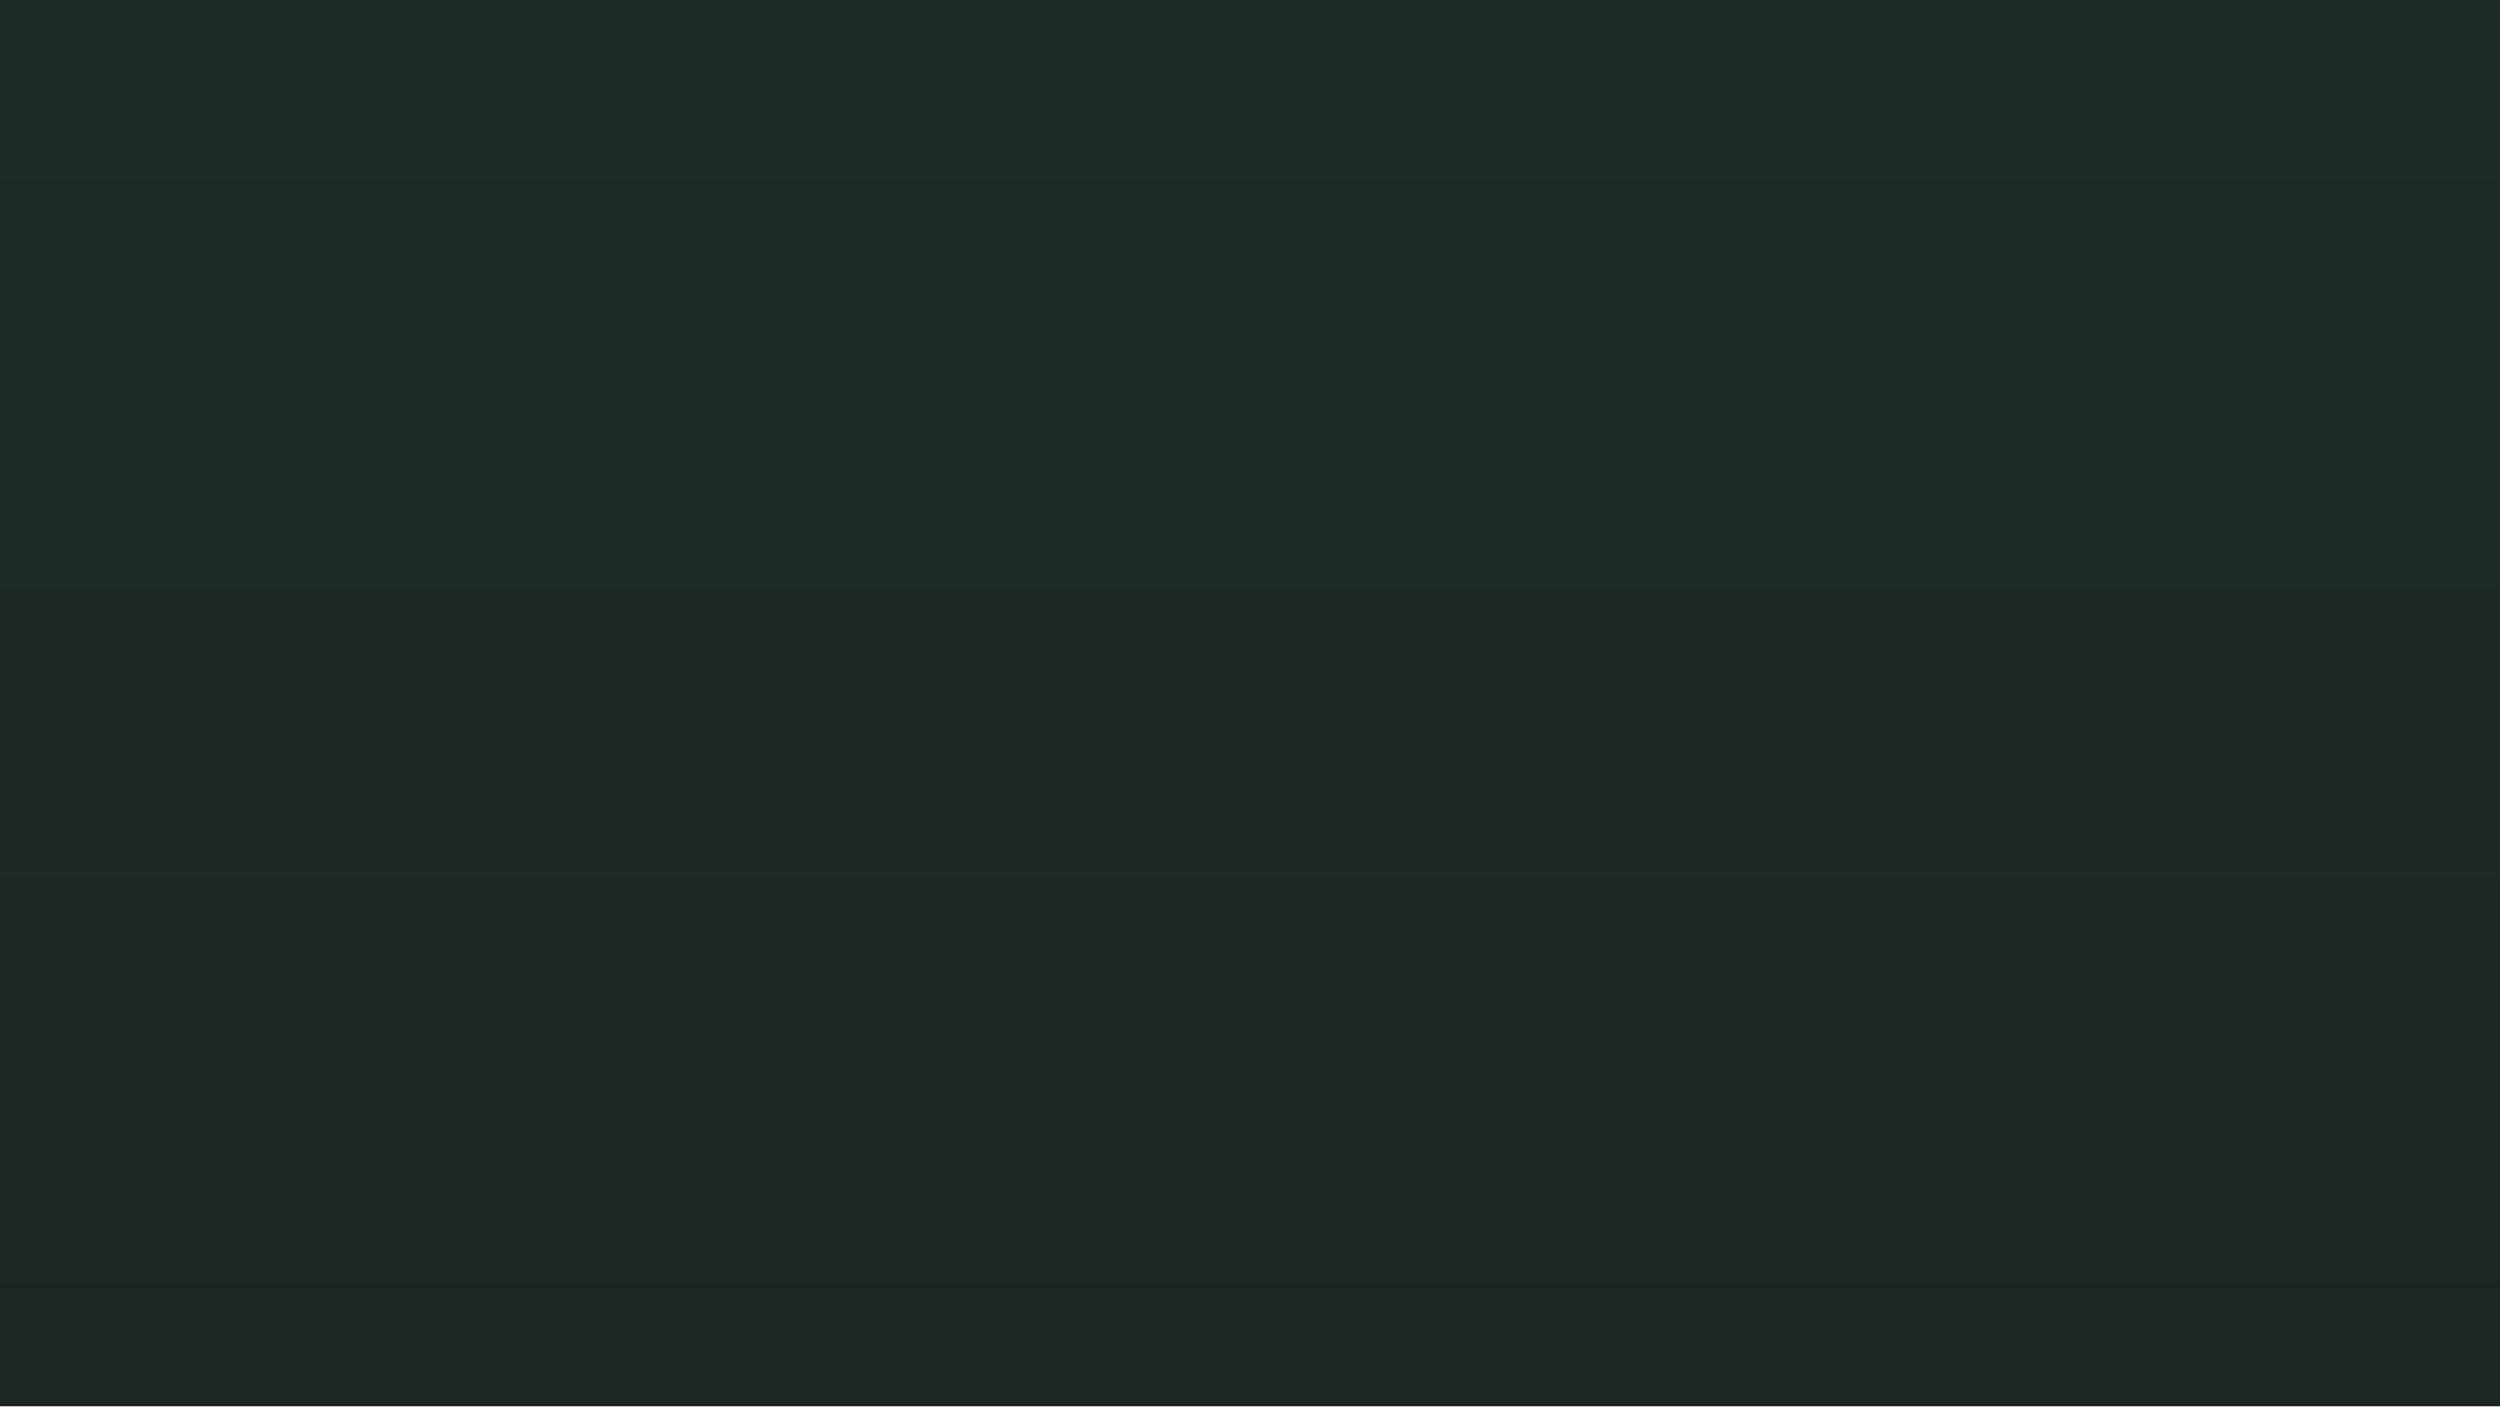
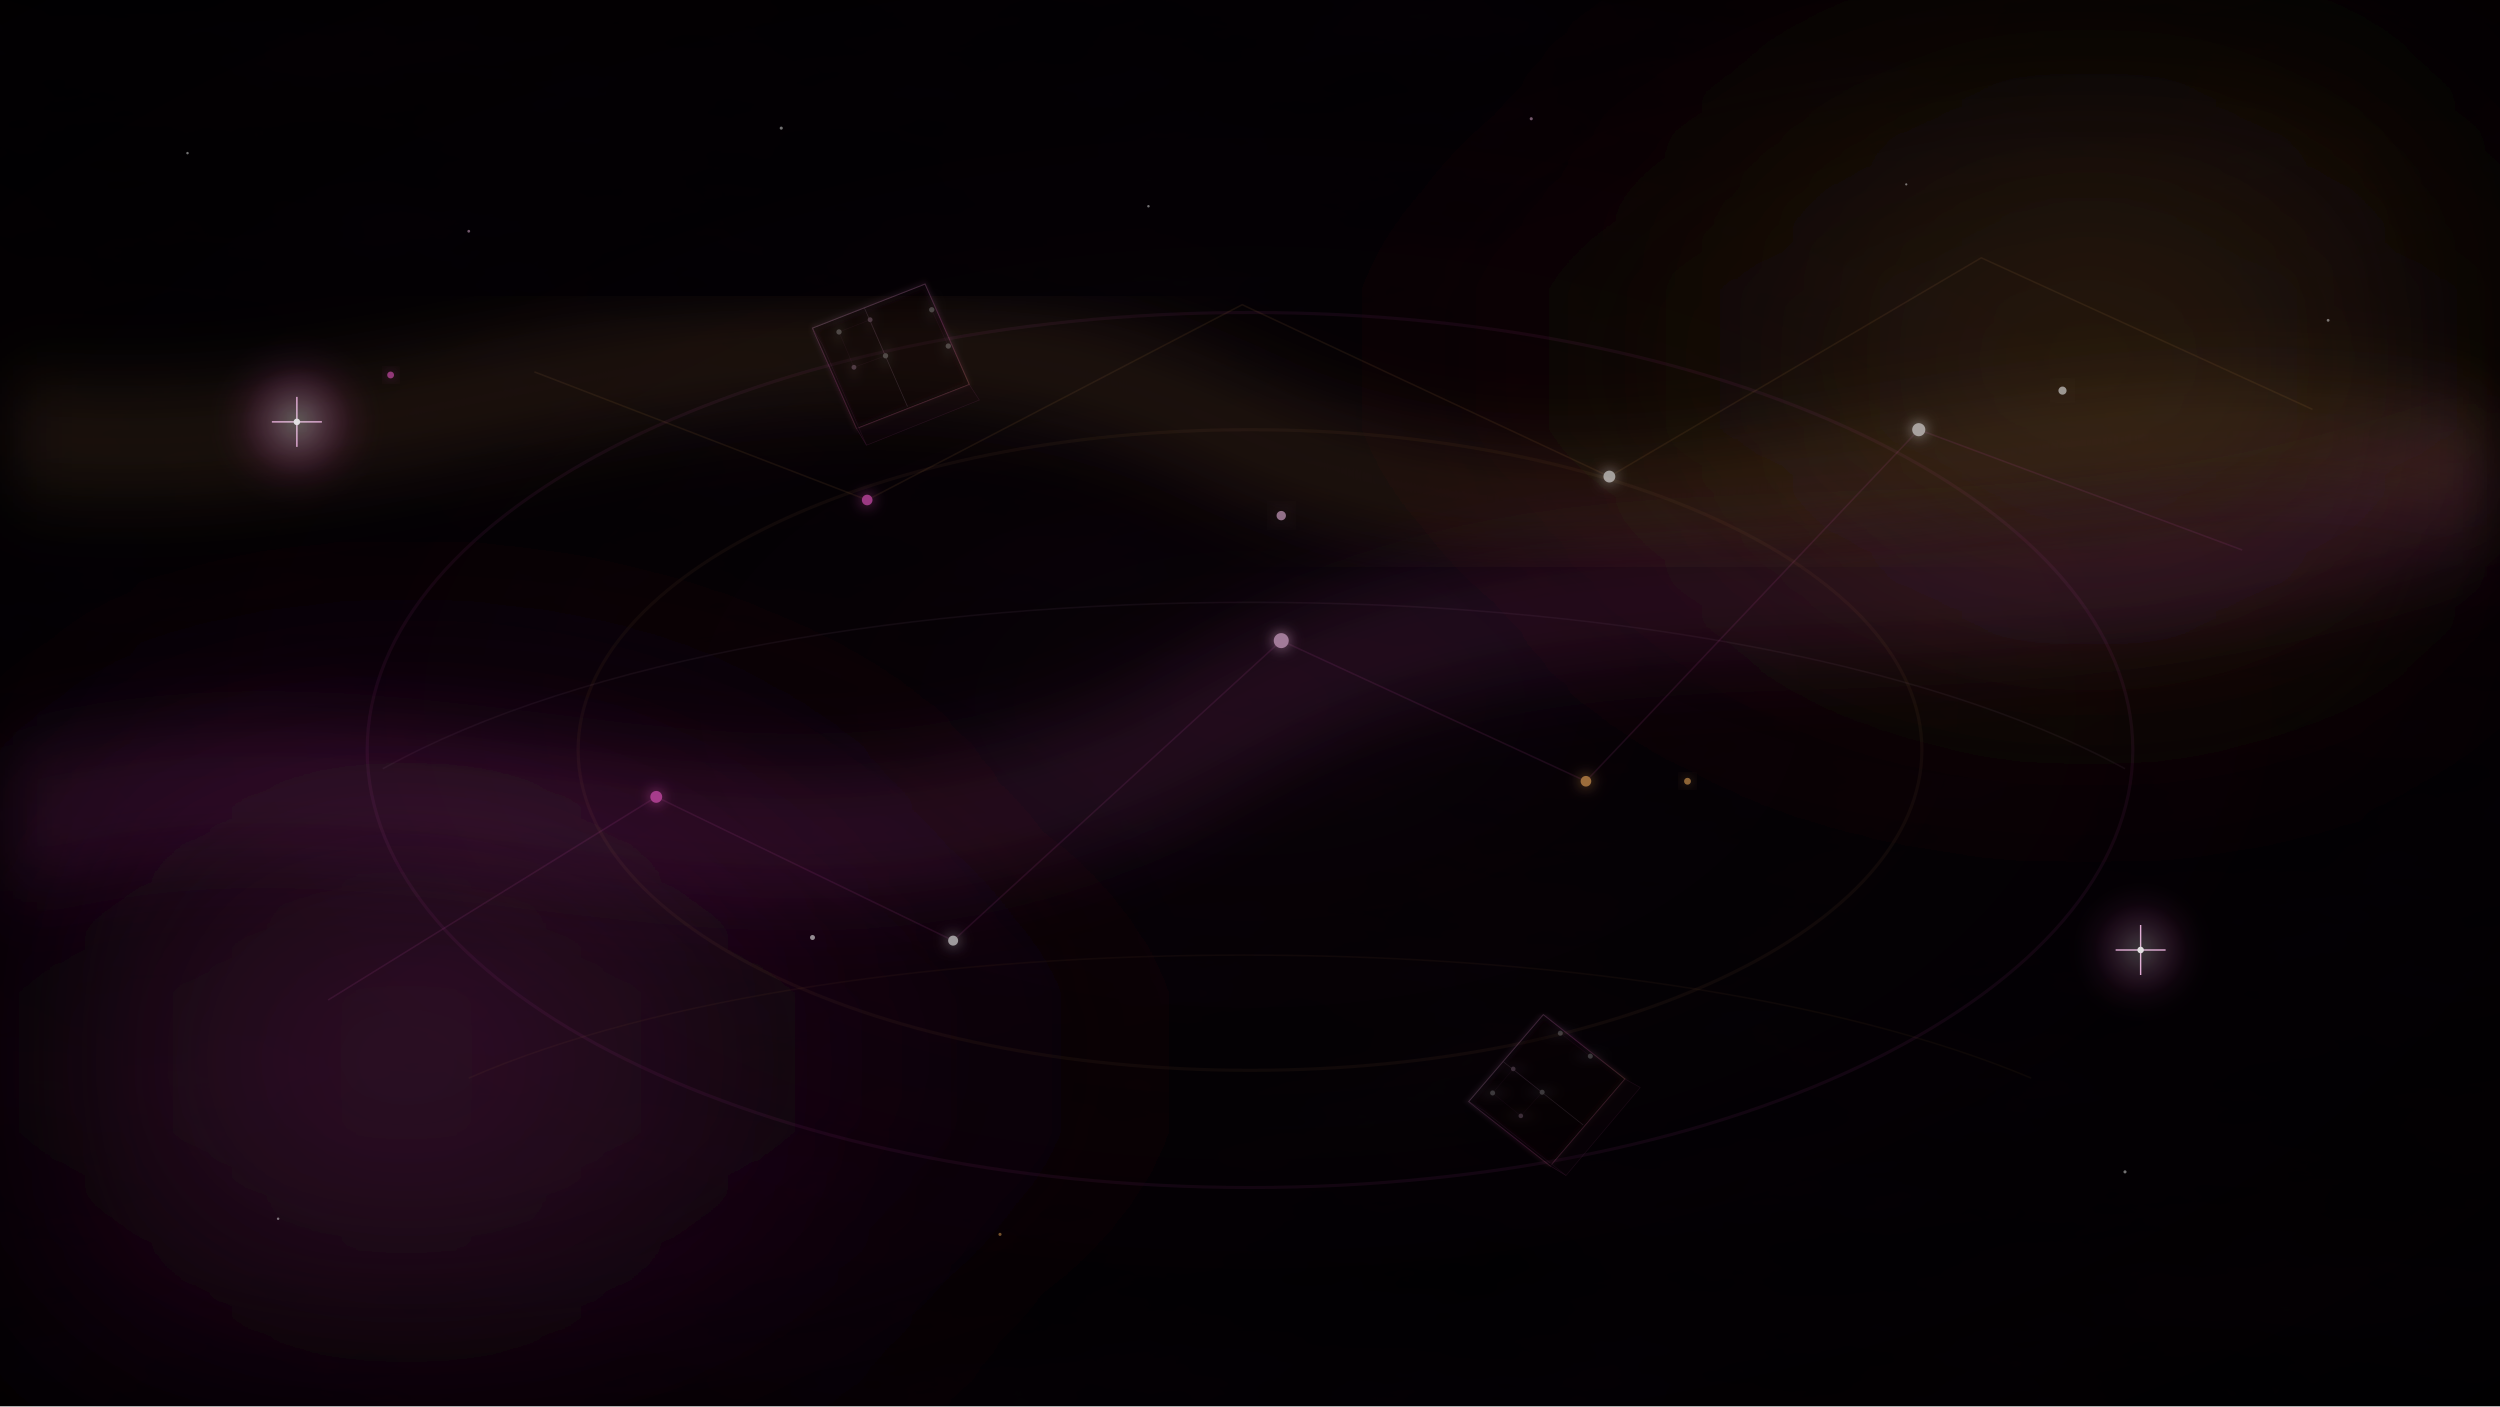
<svg xmlns="http://www.w3.org/2000/svg" viewBox="0 0 1600 900" preserveAspectRatio="xMidYMid slice">
+   <style>
+     @keyframes drift-a{0%,100%{transform:translate(0,0) rotate(0)}50%{transform:translate(-18px,-12px) rotate(.7deg)}}
+     @keyframes drift-b{0%,100%{transform:translate(0,0) rotate(0)}50%{transform:translate(16px,18px) rotate(-.8deg)}}
+     @keyframes flA{0%{transform:translate(0,0);opacity:0}6%{opacity:.85}20%{transform:translate(40px,-30px)}29%{transform:translate(54px,-48px);opacity:0}30%{transform:translate(420px,160px);opacity:0}38%{opacity:.8}54%{transform:translate(452px,132px)}63%{opacity:0}64%{transform:translate(-280px,300px);opacity:0}72%{opacity:.9}92%{transform:translate(-318px,332px)}100%{opacity:0}}
+     @keyframes flB{0%{transform:translate(0,0);opacity:0}7%{opacity:.8}22%{transform:translate(-38px,24px)}31%{transform:translate(-56px,40px);opacity:0}32%{transform:translate(-360px,-200px);opacity:0}40%{opacity:.85}56%{transform:translate(-392px,-228px)}65%{opacity:0}66%{transform:translate(260px,-300px);opacity:0}74%{opacity:.75}94%{transform:translate(300px,-340px)}100%{opacity:0}}
+     @keyframes flC{0%{transform:translate(0,0);opacity:0}6%{opacity:.9}21%{transform:translate(46px,32px)}30%{transform:translate(64px,46px);opacity:0}31%{transform:translate(-300px,240px);opacity:0}39%{opacity:.8}55%{transform:translate(-336px,272px)}64%{opacity:0}65%{transform:translate(380px,-180px);opacity:0}73%{opacity:.9}93%{transform:translate(418px,-216px)}100%{opacity:0}}
+     @keyframes flD{0%{transform:translate(0,0);opacity:0}8%{opacity:.75}23%{transform:translate(-30px,-40px)}32%{transform:translate(-44px,-58px);opacity:0}33%{transform:translate(340px,-220px);opacity:0}41%{opacity:.85}57%{transform:translate(372px,-250px)}66%{opacity:0}67%{transform:translate(-220px,320px);opacity:0}75%{opacity:.7}95%{transform:translate(-256px,356px)}100%{opacity:0}}
+     @keyframes flE{0%{transform:translate(0,0);opacity:0}6%{opacity:.9}20%{transform:translate(34px,40px)}29%{transform:translate(48px,58px);opacity:0}30%{transform:translate(-380px,-160px);opacity:0}38%{opacity:.8}54%{transform:translate(-416px,-128px)}63%{opacity:0}64%{transform:translate(280px,260px);opacity:0}72%{opacity:.85}92%{transform:translate(316px,296px)}100%{opacity:0}}
+     @keyframes flF{0%{transform:translate(0,0);opacity:0}7%{opacity:.7}22%{transform:translate(-46px,-24px)}31%{transform:translate(-64px,-40px);opacity:0}32%{transform:translate(300px,200px);opacity:0}40%{opacity:.85}56%{transform:translate(336px,228px)}65%{opacity:0}66%{transform:translate(-260px,-320px);opacity:0}74%{opacity:.75}94%{transform:translate(-300px,-356px)}100%{opacity:0}}
+     @keyframes flG{0%{transform:translate(0,0);opacity:0}6%{opacity:.85}21%{transform:translate(52px,-20px)}30%{transform:translate(70px,-34px);opacity:0}31%{transform:translate(-340px,260px);opacity:0}39%{opacity:.8}55%{transform:translate(-376px,228px)}64%{opacity:0}65%{transform:translate(220px,-340px);opacity:0}73%{opacity:.9}93%{transform:translate(256px,-376px)}100%{opacity:0}}
+     @keyframes flH{0%{transform:translate(0,0);opacity:0}8%{opacity:.8}23%{transform:translate(-32px,30px)}32%{transform:translate(-50px,44px);opacity:0}33%{transform:translate(360px,-200px);opacity:0}41%{opacity:.85}57%{transform:translate(396px,-232px)}66%{opacity:0}67%{transform:translate(-240px,300px);opacity:0}75%{opacity:.7}95%{transform:translate(-276px,336px)}100%{opacity:0}}
+     .nebula-a{animation:drift-a 40s ease-in-out infinite;transform-origin:300px 680px}
+     .nebula-b{animation:drift-b 46s ease-in-out infinite;transform-origin:1320px 220px}
+     .tile-a{animation:drift-b 44s ease-in-out infinite;transform-origin:center}
+     .tile-b{animation:drift-a 49s ease-in-out infinite;transform-origin:center}
+     .fa{animation:flA ease-in-out infinite}.fb{animation:flB ease-in-out infinite}.fc{animation:flC ease-in-out infinite}.fd{animation:flD ease-in-out infinite}
+     .fe{animation:flE ease-in-out infinite}.ff{animation:flF ease-in-out infinite}.fg{animation:flG ease-in-out infinite}.fh{animation:flH ease-in-out infinite}
+   </style>
  <defs>
-     <linearGradient id="mproom" x1="0" y1="0" x2="0" y2="1">
-       <stop offset="0%" stop-color="#1e2c26" />
-       <stop offset="100%" stop-color="#1e2622" />
+     <radialGradient id="bg" cx="50%" cy="50%" r="78%">
+       <stop offset="0%" stop-color="#080207" />
+       <stop offset="56%" stop-color="#010002" />
+       <stop offset="100%" stop-color="#000" />
+     </radialGradient>
+     <radialGradient id="ruby" cx="50%" cy="50%" r="55%">
+       <stop offset="0%" stop-color="#ff5fd6" stop-opacity=".35" />
+       <stop offset="38%" stop-color="#5a123f" stop-opacity=".20" />
+       <stop offset="100%" stop-color="#000" stop-opacity="0" />
+     </radialGradient>
+     <radialGradient id="ember" cx="50%" cy="50%" r="55%">
+       <stop offset="0%" stop-color="#ffb65f" stop-opacity=".28" />
+       <stop offset="42%" stop-color="#4a2107" stop-opacity=".16" />
+       <stop offset="100%" stop-color="#000" stop-opacity="0" />
+     </radialGradient>
+     <radialGradient id="flareGrad" cx="50%" cy="50%" r="50%">
+       <stop offset="0%" stop-color="#fff" />
+       <stop offset="18%" stop-color="#ffc7f2" stop-opacity=".88" />
+       <stop offset="58%" stop-color="#ff5fd6" stop-opacity=".22" />
+       <stop offset="100%" stop-color="#000" stop-opacity="0" />
+     </radialGradient>
+     <linearGradient id="edge" x1="0" y1="0" x2="1" y2="1">
+       <stop offset="0%" stop-color="#fff" />
+       <stop offset="48%" stop-color="#ff5fd6" />
+       <stop offset="100%" stop-color="#ffb65f" />
    </linearGradient>
+     <filter id="blur95" x="-30%" y="-30%" width="160%" height="160%">
+       <feGaussianBlur stdDeviation="95" />
+     </filter>
+     <filter id="blur24" x="-30%" y="-30%" width="160%" height="160%">
+       <feGaussianBlur stdDeviation="24" />
+     </filter>
+     <filter id="glow" x="-75%" y="-75%" width="250%" height="250%">
+       <feGaussianBlur stdDeviation="4.5" result="b" />
+       <feMerge>
+         <feMergeNode in="b" />
+         <feMergeNode in="SourceGraphic" />
+       </feMerge>
+     </filter>
+     <filter id="hot" x="-100%" y="-100%" width="300%" height="300%">
+       <feGaussianBlur stdDeviation="12" result="b1" />
+       <feGaussianBlur stdDeviation="3" result="b2" />
+       <feMerge>
+         <feMergeNode in="b1" />
+         <feMergeNode in="b2" />
+         <feMergeNode in="SourceGraphic" />
+       </feMerge>
+     </filter>
+     <filter id="noise" x="-20%" y="-20%" width="140%" height="140%">
+       <feTurbulence type="fractalNoise" baseFrequency=".005 .014" numOctaves="5" seed="512" />
+       <feColorMatrix type="matrix" values="1.2 0 0 0 0 0 1 0 0 0 0 0 1.1 0 0 0 0 0 .50 0" />
+     </filter>
+     <mask id="dust">
+       <rect width="1600" height="900" fill="#fff" filter="url(#noise)" opacity=".68" />
+     </mask>
+     <g id="spark">
+       <line x1="-16" y1="0" x2="16" y2="0" stroke="#ffc7f2" stroke-width=".9" />
+       <line x1="0" y1="-16" x2="0" y2="16" stroke="#ffc7f2" stroke-width=".9" />
+       <circle r="2.1" fill="#fff" filter="url(#hot)" />
+     </g>
+     <g id="tile42">
+       <polygon points="0,0 170,-112 278,38 108,150" fill="#080205" fill-opacity=".88" stroke="url(#edge)" stroke-width="1.8" filter="url(#glow)" />
+       <polygon points="108,150 278,38 300,60 130,174" fill="#230719" fill-opacity=".58" stroke="#ff5fd6" stroke-opacity=".42" />
+       <polygon points="0,0 108,150 130,174 22,24" fill="#16040f" fill-opacity=".62" stroke="#ff5fd6" stroke-opacity=".36" />
+       <line x1="78" y1="-52" x2="184" y2="96" stroke="#ffc7f2" stroke-opacity=".60" stroke-width="1.1" />
+       <g stroke="#ff5fd6" stroke-width=".7" stroke-opacity=".28">
+         <line x1="45" y1="-3" x2="92" y2="-34" />
+         <line x1="45" y1="-3" x2="82" y2="50" />
+         <line x1="92" y1="-34" x2="130" y2="20" />
+         <line x1="82" y1="50" x2="130" y2="20" />
+         <line x1="190" y1="-72" x2="230" y2="-18" />
+       </g>
+       <g filter="url(#hot)">
+         <circle cx="45" cy="-3" r="4.5" fill="#fff" />
+         <circle cx="92" cy="-34" r="4.1" fill="#ffc7f2" />
+         <circle cx="82" cy="50" r="4.1" fill="#ffc7f2" />
+         <circle cx="130" cy="20" r="4.5" fill="#fff" />
+         <circle cx="190" cy="-72" r="4.5" fill="#fff" />
+         <circle cx="230" cy="-18" r="4.5" fill="#fff" />
+       </g>
+     </g>
  </defs>
-   <rect width="1600" height="900" fill="url(#mproom)" />
+   <rect width="1600" height="900" fill="url(#bg)" />
+   <rect width="1600" height="900" fill="#2a071d" opacity=".34" mask="url(#dust)" />
+   <g filter="url(#blur95)">
+     <ellipse class="nebula-a" cx="260" cy="680" rx="600" ry="350" fill="url(#ruby)" />
+     <ellipse class="nebula-b" cx="1335" cy="230" rx="610" ry="360" fill="url(#ember)" />
+   </g>
+   <g opacity=".58">
+     <ellipse cx="800" cy="480" rx="565" ry="280" fill="none" stroke="#ff5fd6" stroke-opacity=".12" stroke-width="2" />
+     <ellipse cx="800" cy="480" rx="430" ry="205" fill="none" stroke="#ffb65f" stroke-opacity=".09" stroke-width="2" />
+     <path d="M245 492 C500 350 1100 350 1360 492" fill="none" stroke="#ffc7f2" stroke-opacity=".10" />
+     <path d="M300 690 C540 585 1050 585 1300 690" fill="none" stroke="#ffb65f" stroke-opacity=".08" />
+   </g>
+   <path d="M-140 590 C210 380 460 650 780 462 C1060 298 1300 470 1730 250" fill="none" stroke="#ff5fd6" stroke-width="84" stroke-opacity=".12" stroke-linecap="round" filter="url(#blur24)" />
+   <path d="M-120 252 C230 365 470 120 790 275 C1080 415 1330 180 1720 330" fill="none" stroke="#ffb65f" stroke-width="70" stroke-opacity=".11" stroke-linecap="round" filter="url(#blur24)" />
+   <g opacity=".5">
+     <circle cx="120" cy="98" r=".8" fill="#fff" />
+     <circle cx="300" cy="148" r=".9" fill="#ffc7f2" />
+     <circle cx="500" cy="82" r="1" fill="#fff" />
+     <circle cx="735" cy="132" r=".8" fill="#fff" />
+     <circle cx="980" cy="76" r="1" fill="#ffc7f2" />
+     <circle cx="1220" cy="118" r=".7" fill="#fff" />
+     <circle cx="1490" cy="205" r=".9" fill="#fff" />
+     <circle cx="178" cy="780" r=".8" fill="#fff" />
+     <circle cx="640" cy="790" r="1" fill="#ffb65f" />
+     <circle cx="1360" cy="750" r="1" fill="#fff" />
+   </g>
+   <g opacity=".62">
+     <circle class="fa" cx="250" cy="240" r="2.2" fill="#ff5fd6" filter="url(#glow)" style="animation-duration:15s" />
+     <circle class="fc" cx="520" cy="600" r="1.6" fill="#fff" style="animation-duration:19s;animation-delay:3s" />
+     <circle class="fe" cx="820" cy="330" r="3" fill="#ffc7f2" filter="url(#hot)" style="animation-duration:13s;animation-delay:6s" />
+     <circle class="fg" cx="1080" cy="500" r="2.2" fill="#ffb65f" filter="url(#glow)" style="animation-duration:16s;animation-delay:9s" />
+     <circle class="fh" cx="1320" cy="250" r="2.6" fill="#fff" filter="url(#hot)" style="animation-duration:14s;animation-delay:4s" />
+   </g>
+   <g opacity=".68">
+     <path d="M210 640 L420 510 L610 602 L820 410 L1015 500 L1228 275 L1435 352" fill="none" stroke="#ff5fd6" stroke-opacity=".16" />
+     <path d="M342 238 L555 320 L795 195 L1030 305 L1268 165 L1480 262" fill="none" stroke="#ffb65f" stroke-opacity=".13" />
+     <g filter="url(#glow)">
+       <circle cx="420" cy="510" r="3.8" fill="#ff5fd6" />
+       <circle cx="610" cy="602" r="3.2" fill="#fff" />
+       <circle cx="820" cy="410" r="4.8" fill="#ffc7f2" />
+       <circle cx="1015" cy="500" r="3.4" fill="#ffb65f" />
+       <circle cx="1228" cy="275" r="4.2" fill="#fff" />
+       <circle cx="555" cy="320" r="3.4" fill="#ff5fd6" />
+       <circle cx="1030" cy="305" r="3.8" fill="#fff" />
+     </g>
+   </g>
+   <g transform="translate(520 210) rotate(12) scale(.38)" opacity=".28">
+     <g class="tile-a">
+       <use href="#tile42" />
+     </g>
+   </g>
+   <g transform="translate(940 705) rotate(-16) scale(.36)" opacity=".25">
+     <g class="tile-b">
+       <use href="#tile42" />
+     </g>
+   </g>
+   <g transform="translate(190 270)">
+     <g class="fd" style="animation-duration:23s">
+       <use href="#spark" />
+       <circle r="60" fill="url(#flareGrad)" opacity=".34" />
+     </g>
+   </g>
+   <g transform="translate(1370 608)">
+     <g class="fb" style="animation-duration:26s;animation-delay:7s">
+       <use href="#spark" />
+       <circle r="50" fill="url(#flareGrad)" opacity=".24" />
+     </g>
+   </g>
+   <rect width="1600" height="900" fill="#000" opacity=".12" />
</svg>
